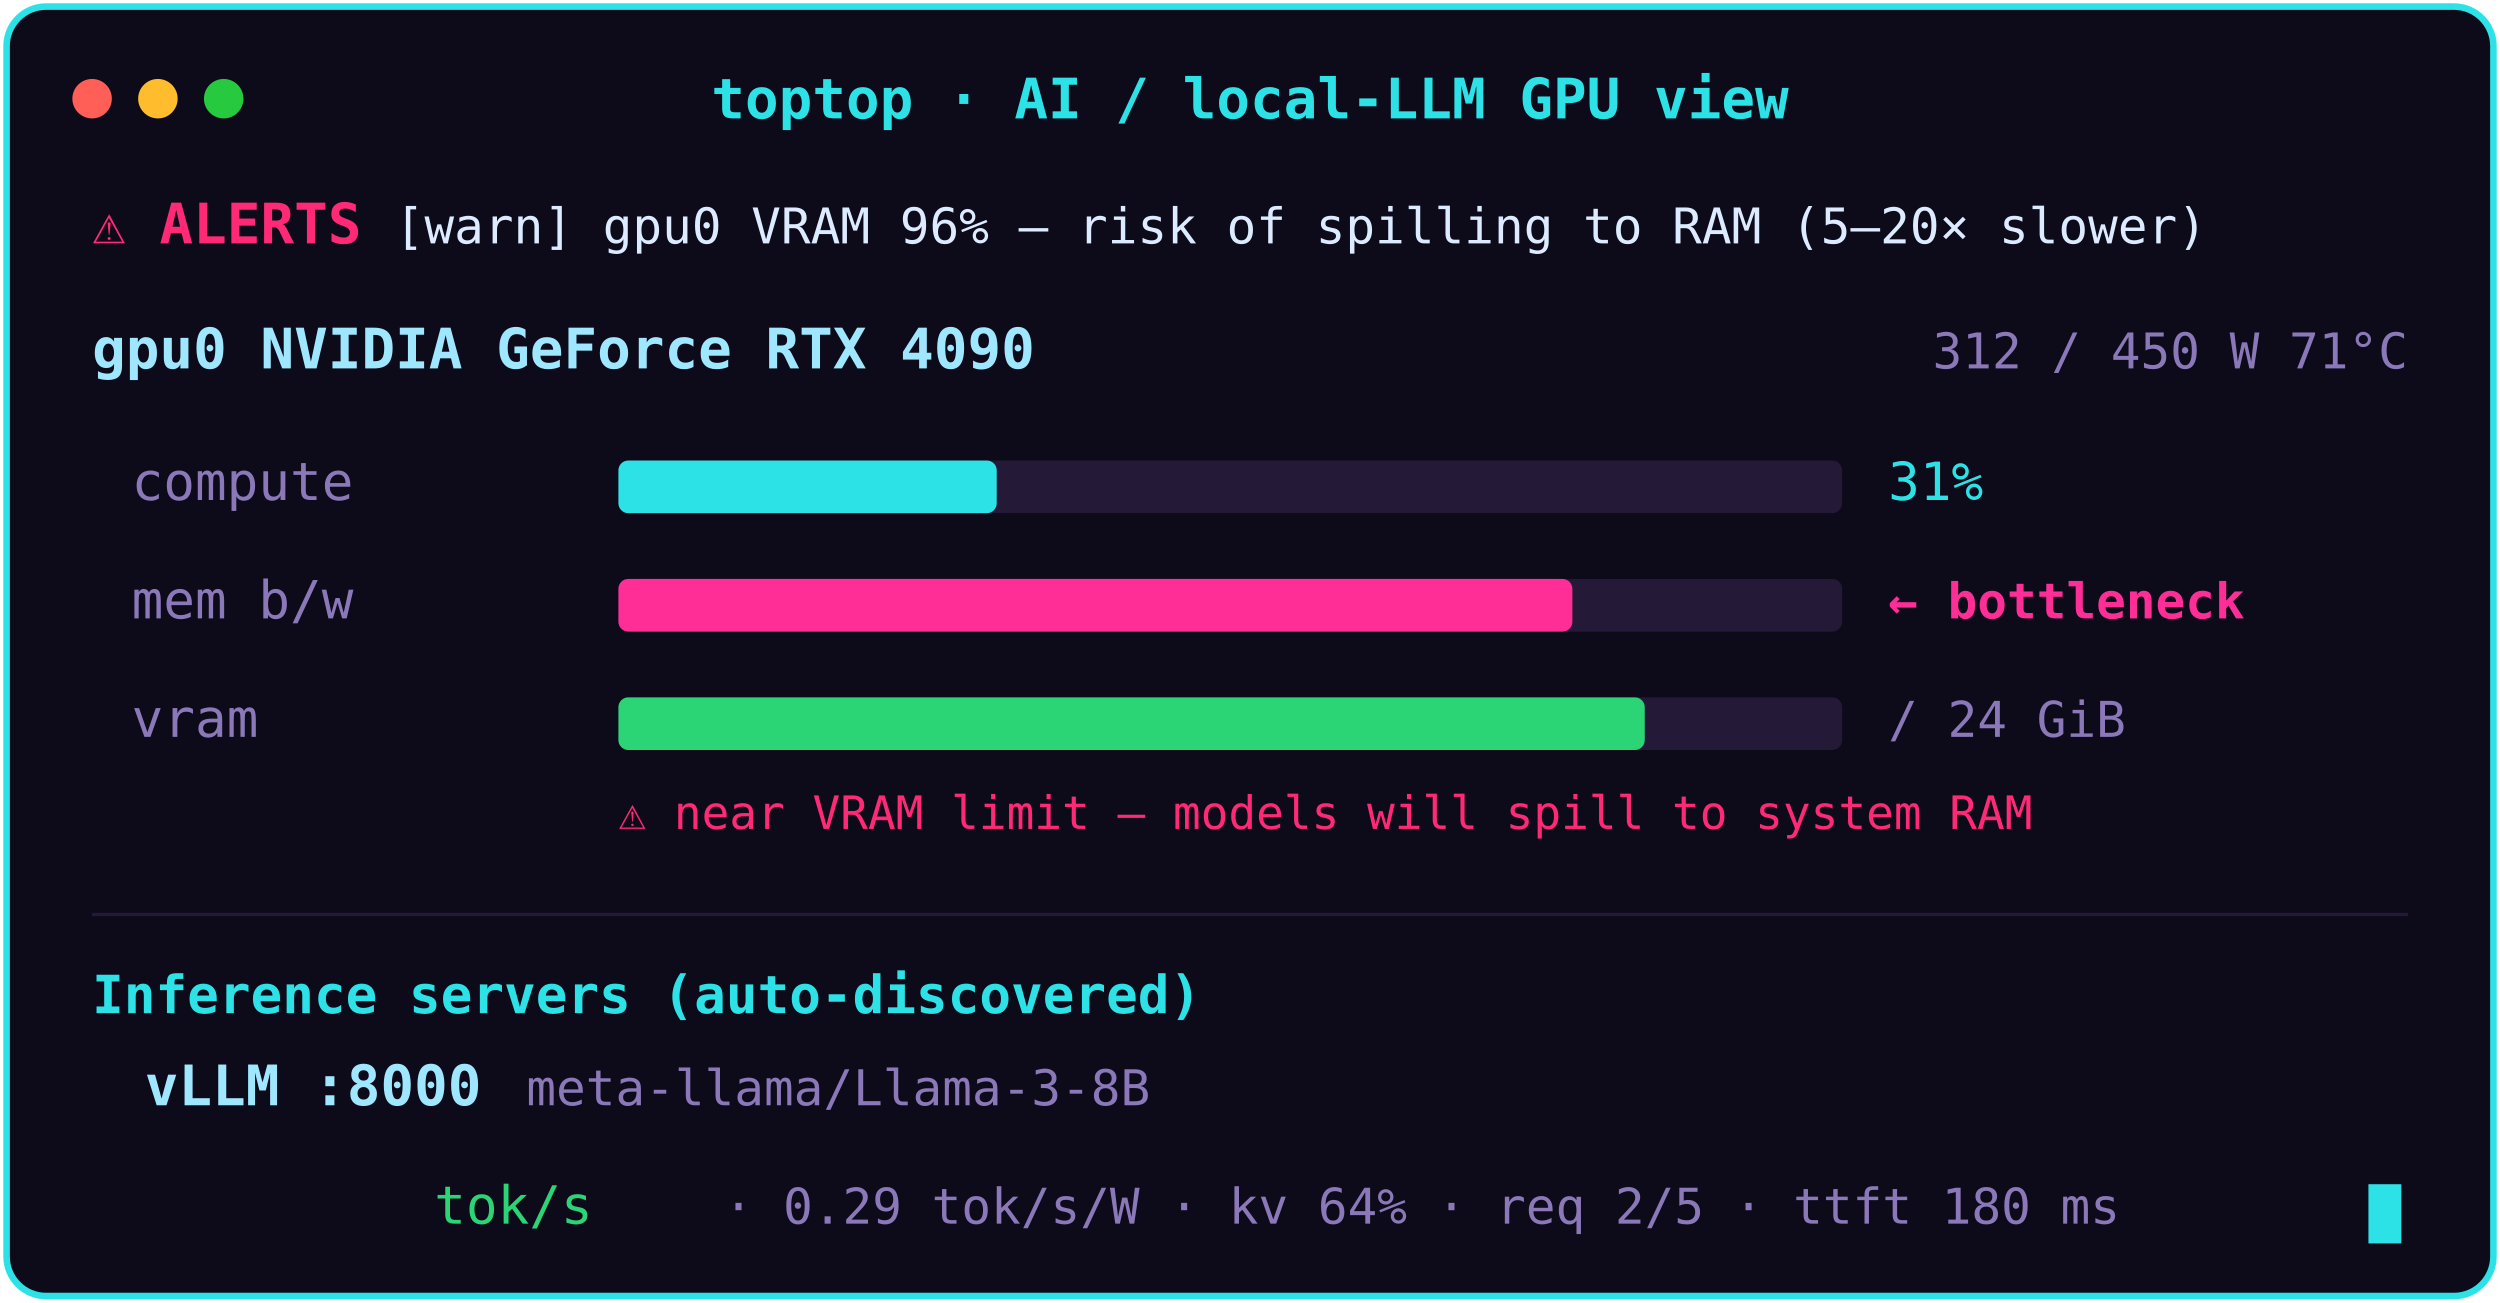
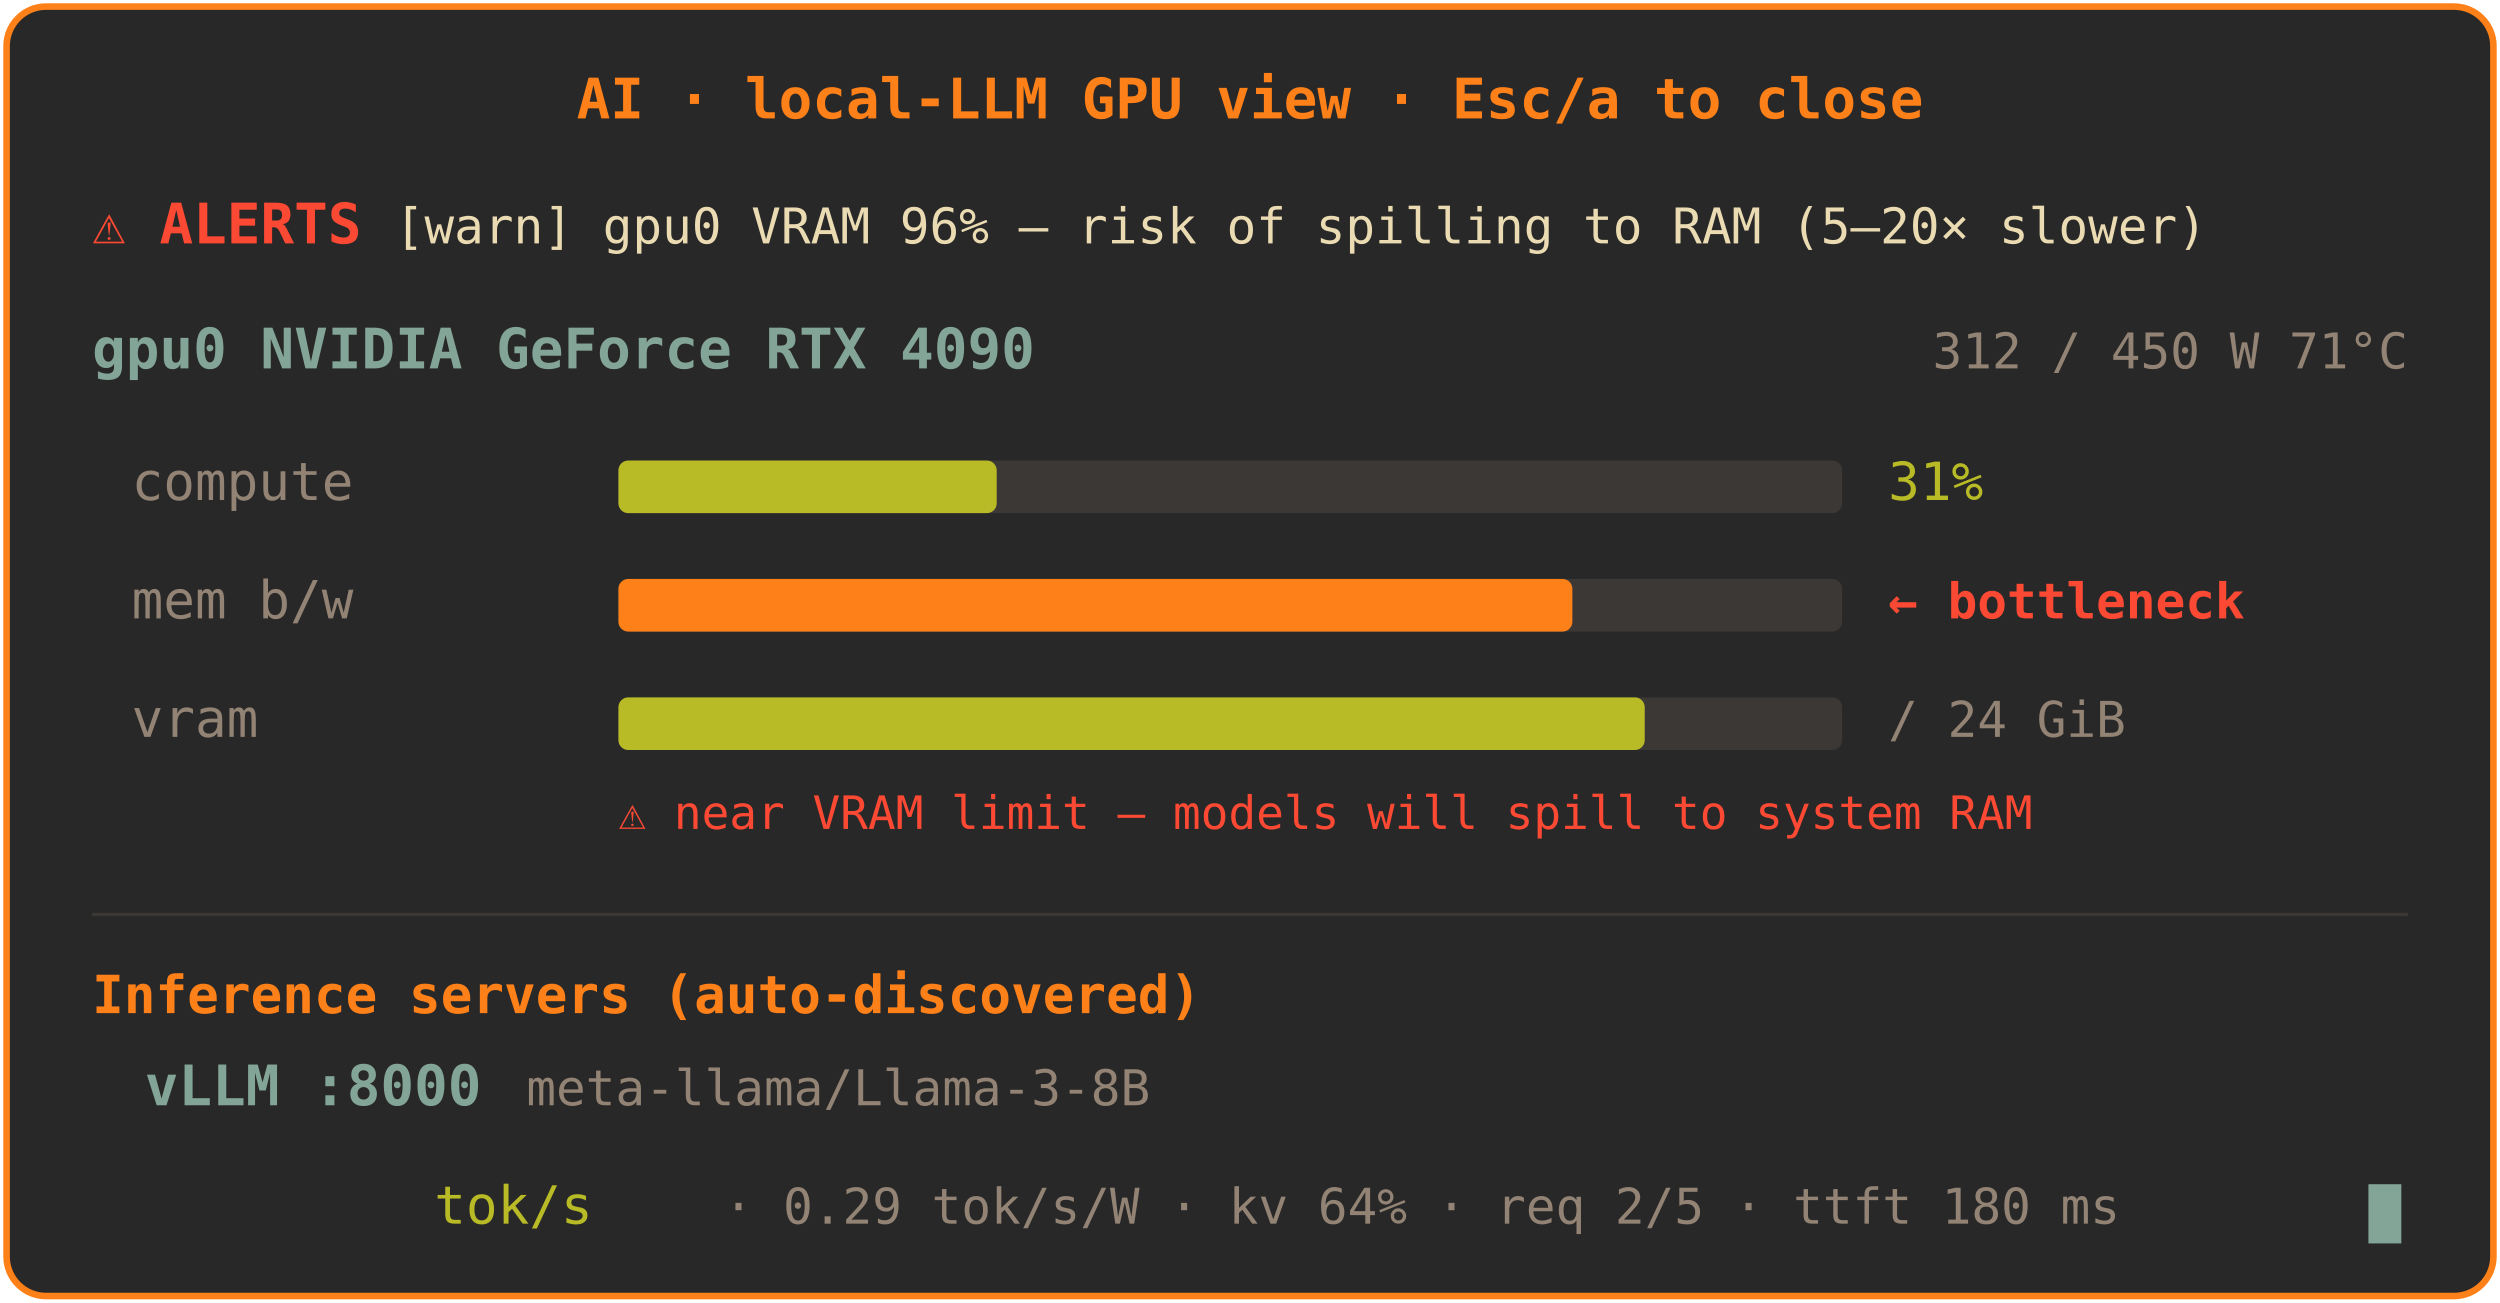
<svg xmlns="http://www.w3.org/2000/svg" viewBox="0 0 760 396" width="760" height="396" font-family="ui-monospace,monospace">
-   <rect x="2" y="2" width="756" height="392" rx="12" fill="#0d0a1a" stroke="#2de2e6" stroke-width="2" />
-   <circle cx="28" cy="30" r="6" fill="#ff5f56" />
-   <circle cx="48" cy="30" r="6" fill="#ffbd2e" />
-   <circle cx="68" cy="30" r="6" fill="#27c93f" />
-   <text x="380.0" y="36" fill="#2de2e6" font-size="17" font-weight="bold" text-anchor="middle" font-family="ui-monospace,Menlo,Consolas,monospace">toptop · AI / local-LLM GPU view</text>
-   <text x="28" y="74" fill="#ff2975" font-size="17" font-weight="bold" text-anchor="start" font-family="ui-monospace,Menlo,Consolas,monospace">⚠ ALERTS<animate attributeName="opacity" values="1;0.35;1" dur="1.1s" repeatCount="indefinite" />
+   <rect x="2" y="2" width="756" height="392" rx="12" fill="#282828" stroke="#fe8019" stroke-width="2" />
+   <text x="380.0" y="36" fill="#fe8019" font-size="17" font-weight="bold" text-anchor="middle" font-family="ui-monospace,Menlo,Consolas,monospace">AI · local-LLM GPU view · Esc/a to close</text>
+   <text x="28" y="74" fill="#fb4934" font-size="17" font-weight="bold" text-anchor="start" font-family="ui-monospace,Menlo,Consolas,monospace">⚠ ALERTS<animate attributeName="opacity" values="1;0.35;1" dur="1.1s" repeatCount="indefinite" />
  </text>
-   <text x="120" y="74" fill="#dcebff" font-size="15" font-weight="normal" text-anchor="start" font-family="ui-monospace,Menlo,Consolas,monospace">[warn] gpu0 VRAM 96% — risk of spilling to RAM (5–20× slower)</text>
-   <text x="28" y="112" fill="#9fe7ff" font-size="17" font-weight="bold" text-anchor="start" font-family="ui-monospace,Menlo,Consolas,monospace">gpu0  NVIDIA GeForce RTX 4090</text>
-   <text x="732" y="112" fill="#8a78b8" font-size="15" font-weight="normal" text-anchor="end" font-family="ui-monospace,Menlo,Consolas,monospace">312 / 450 W    71°C</text>
-   <text x="40" y="152" fill="#8a78b8" font-size="16" font-weight="normal" text-anchor="start" font-family="ui-monospace,Menlo,Consolas,monospace">compute</text>
-   <rect x="188" y="140" width="372" height="16" rx="3" fill="#241a38" />
-   <rect x="188" y="140" width="115" height="16" rx="3" fill="#2de2e6" />
-   <text x="574" y="152" fill="#2de2e6" font-size="16" font-weight="normal" text-anchor="start" font-family="ui-monospace,Menlo,Consolas,monospace">31%</text>
-   <text x="40" y="188" fill="#8a78b8" font-size="16" font-weight="normal" text-anchor="start" font-family="ui-monospace,Menlo,Consolas,monospace">mem b/w</text>
-   <rect x="188" y="176" width="372" height="16" rx="3" fill="#241a38" />
-   <rect x="188" y="176" width="290" height="16" rx="3" fill="#ff2e97">
+   <text x="120" y="74" fill="#ebdbb2" font-size="15" font-weight="normal" text-anchor="start" font-family="ui-monospace,Menlo,Consolas,monospace">[warn] gpu0 VRAM 96% — risk of spilling to RAM (5–20× slower)</text>
+   <text x="28" y="112" fill="#83a598" font-size="17" font-weight="bold" text-anchor="start" font-family="ui-monospace,Menlo,Consolas,monospace">gpu0  NVIDIA GeForce RTX 4090</text>
+   <text x="732" y="112" fill="#928374" font-size="15" font-weight="normal" text-anchor="end" font-family="ui-monospace,Menlo,Consolas,monospace">312 / 450 W    71°C</text>
+   <text x="40" y="152" fill="#928374" font-size="16" font-weight="normal" text-anchor="start" font-family="ui-monospace,Menlo,Consolas,monospace">compute</text>
+   <rect x="188" y="140" width="372" height="16" rx="3" fill="#3c3836" />
+   <rect x="188" y="140" width="115" height="16" rx="3" fill="#b8bb26" />
+   <text x="574" y="152" fill="#b8bb26" font-size="16" font-weight="normal" text-anchor="start" font-family="ui-monospace,Menlo,Consolas,monospace">31%</text>
+   <text x="40" y="188" fill="#928374" font-size="16" font-weight="normal" text-anchor="start" font-family="ui-monospace,Menlo,Consolas,monospace">mem b/w</text>
+   <rect x="188" y="176" width="372" height="16" rx="3" fill="#3c3836" />
+   <rect x="188" y="176" width="290" height="16" rx="3" fill="#fe8019">
    <animate attributeName="width" values="260;319;275;305;260" dur="3.6s" keyTimes="0;0.25;0.5;0.75;1" calcMode="spline" keySplines=".4 0 .6 1;.4 0 .6 1;.4 0 .6 1;.4 0 .6 1" repeatCount="indefinite" />
  </rect>
-   <text x="574" y="188" fill="#ff2e97" font-size="15" font-weight="bold" text-anchor="start" font-family="ui-monospace,Menlo,Consolas,monospace">← bottleneck</text>
-   <text x="40" y="224" fill="#8a78b8" font-size="16" font-weight="normal" text-anchor="start" font-family="ui-monospace,Menlo,Consolas,monospace">vram</text>
-   <rect x="188" y="212" width="372" height="16" rx="3" fill="#241a38" />
-   <rect x="188" y="212" width="312" height="16" rx="3" fill="#2bd576">
+   <text x="574" y="188" fill="#fb4934" font-size="15" font-weight="bold" text-anchor="start" font-family="ui-monospace,Menlo,Consolas,monospace">← bottleneck</text>
+   <text x="40" y="224" fill="#928374" font-size="16" font-weight="normal" text-anchor="start" font-family="ui-monospace,Menlo,Consolas,monospace">vram</text>
+   <rect x="188" y="212" width="372" height="16" rx="3" fill="#3c3836" />
+   <rect x="188" y="212" width="312" height="16" rx="3" fill="#b8bb26">
    <animate attributeName="width" values="312;360;360;312" dur="6.0s" keyTimes="0;0.5;0.85;1" calcMode="spline" keySplines=".5 0 .5 1;.5 0 .5 1;.5 0 .5 1" repeatCount="indefinite" />
-     <animate attributeName="fill" values="#2bd576;#ffd319;#ff2975;#ff2975;#2bd576" dur="6.0s" keyTimes="0;0.35;0.5;0.85;1" repeatCount="indefinite" />
+     <animate attributeName="fill" values="#b8bb26;#fabd2f;#fb4934;#fb4934;#b8bb26" dur="6.0s" keyTimes="0;0.35;0.5;0.85;1" repeatCount="indefinite" />
  </rect>
-   <text x="574" y="224" fill="#8a78b8" font-size="15" font-weight="normal" text-anchor="start" font-family="ui-monospace,Menlo,Consolas,monospace">/ 24 GiB</text>
-   <text x="188" y="252" fill="#ff2975" font-size="14" font-weight="normal" text-anchor="start" font-family="ui-monospace,Menlo,Consolas,monospace">⚠ near VRAM limit — models will spill to system RAM<animate attributeName="opacity" values="0.15;0.15;1;1;0.15" keyTimes="0;0.35;0.5;0.85;1" dur="6s" repeatCount="indefinite" />
+   <text x="574" y="224" fill="#928374" font-size="15" font-weight="normal" text-anchor="start" font-family="ui-monospace,Menlo,Consolas,monospace">/ 24 GiB</text>
+   <text x="188" y="252" fill="#fb4934" font-size="14" font-weight="normal" text-anchor="start" font-family="ui-monospace,Menlo,Consolas,monospace">⚠ near VRAM limit — models will spill to system RAM<animate attributeName="opacity" values="0.15;0.15;1;1;0.15" keyTimes="0;0.35;0.5;0.85;1" dur="6s" repeatCount="indefinite" />
  </text>
-   <line x1="28" y1="278" x2="732" y2="278" stroke="#241a38" stroke-width="1" />
-   <text x="28" y="308" fill="#2de2e6" font-size="16" font-weight="bold" text-anchor="start" font-family="ui-monospace,Menlo,Consolas,monospace">Inference servers (auto-discovered)</text>
-   <text x="44" y="336" fill="#9fe7ff" font-size="17" font-weight="bold" text-anchor="start" font-family="ui-monospace,Menlo,Consolas,monospace">vLLM :8000</text>
-   <text x="160" y="336" fill="#8a78b8" font-size="15" font-weight="normal" text-anchor="start" font-family="ui-monospace,Menlo,Consolas,monospace">meta-llama/Llama-3-8B</text>
-   <text x="44" y="372" fill="#2bd576" font-size="20" font-weight="bold" text-anchor="start" font-family="ui-monospace,Menlo,Consolas,monospace" opacity="0">80.6<animate attributeName="opacity" values="1;0;0;0;0;0" keyTimes="0;0.167;0.333;0.5;0.667;0.833" calcMode="discrete" dur="3.0s" repeatCount="indefinite" />
+   <line x1="28" y1="278" x2="732" y2="278" stroke="#3c3836" stroke-width="1" />
+   <text x="28" y="308" fill="#fe8019" font-size="16" font-weight="bold" text-anchor="start" font-family="ui-monospace,Menlo,Consolas,monospace">Inference servers (auto-discovered)</text>
+   <text x="44" y="336" fill="#83a598" font-size="17" font-weight="bold" text-anchor="start" font-family="ui-monospace,Menlo,Consolas,monospace">vLLM :8000</text>
+   <text x="160" y="336" fill="#928374" font-size="15" font-weight="normal" text-anchor="start" font-family="ui-monospace,Menlo,Consolas,monospace">meta-llama/Llama-3-8B</text>
+   <text x="44" y="372" fill="#b8bb26" font-size="20" font-weight="bold" text-anchor="start" font-family="ui-monospace,Menlo,Consolas,monospace" opacity="0">80.6<animate attributeName="opacity" values="1;0;0;0;0;0" keyTimes="0;0.167;0.333;0.5;0.667;0.833" calcMode="discrete" dur="3.0s" repeatCount="indefinite" />
  </text>
-   <text x="44" y="372" fill="#2bd576" font-size="20" font-weight="bold" text-anchor="start" font-family="ui-monospace,Menlo,Consolas,monospace" opacity="0">82.3<animate attributeName="opacity" values="0;1;0;0;0;0" keyTimes="0;0.167;0.333;0.5;0.667;0.833" calcMode="discrete" dur="3.0s" repeatCount="indefinite" />
+   <text x="44" y="372" fill="#b8bb26" font-size="20" font-weight="bold" text-anchor="start" font-family="ui-monospace,Menlo,Consolas,monospace" opacity="0">82.3<animate attributeName="opacity" values="0;1;0;0;0;0" keyTimes="0;0.167;0.333;0.5;0.667;0.833" calcMode="discrete" dur="3.0s" repeatCount="indefinite" />
  </text>
-   <text x="44" y="372" fill="#2bd576" font-size="20" font-weight="bold" text-anchor="start" font-family="ui-monospace,Menlo,Consolas,monospace" opacity="0">84.1<animate attributeName="opacity" values="0;0;1;0;0;0" keyTimes="0;0.167;0.333;0.5;0.667;0.833" calcMode="discrete" dur="3.0s" repeatCount="indefinite" />
+   <text x="44" y="372" fill="#b8bb26" font-size="20" font-weight="bold" text-anchor="start" font-family="ui-monospace,Menlo,Consolas,monospace" opacity="0">84.1<animate attributeName="opacity" values="0;0;1;0;0;0" keyTimes="0;0.167;0.333;0.5;0.667;0.833" calcMode="discrete" dur="3.0s" repeatCount="indefinite" />
  </text>
-   <text x="44" y="372" fill="#2bd576" font-size="20" font-weight="bold" text-anchor="start" font-family="ui-monospace,Menlo,Consolas,monospace" opacity="0">85.0<animate attributeName="opacity" values="0;0;0;1;0;0" keyTimes="0;0.167;0.333;0.5;0.667;0.833" calcMode="discrete" dur="3.0s" repeatCount="indefinite" />
+   <text x="44" y="372" fill="#b8bb26" font-size="20" font-weight="bold" text-anchor="start" font-family="ui-monospace,Menlo,Consolas,monospace" opacity="0">85.0<animate attributeName="opacity" values="0;0;0;1;0;0" keyTimes="0;0.167;0.333;0.5;0.667;0.833" calcMode="discrete" dur="3.0s" repeatCount="indefinite" />
  </text>
-   <text x="44" y="372" fill="#2bd576" font-size="20" font-weight="bold" text-anchor="start" font-family="ui-monospace,Menlo,Consolas,monospace" opacity="0">83.2<animate attributeName="opacity" values="0;0;0;0;1;0" keyTimes="0;0.167;0.333;0.5;0.667;0.833" calcMode="discrete" dur="3.0s" repeatCount="indefinite" />
+   <text x="44" y="372" fill="#b8bb26" font-size="20" font-weight="bold" text-anchor="start" font-family="ui-monospace,Menlo,Consolas,monospace" opacity="0">83.2<animate attributeName="opacity" values="0;0;0;0;1;0" keyTimes="0;0.167;0.333;0.5;0.667;0.833" calcMode="discrete" dur="3.0s" repeatCount="indefinite" />
  </text>
-   <text x="44" y="372" fill="#2bd576" font-size="20" font-weight="bold" text-anchor="start" font-family="ui-monospace,Menlo,Consolas,monospace" opacity="0">81.4<animate attributeName="opacity" values="0;0;0;0;0;1" keyTimes="0;0.167;0.333;0.5;0.667;0.833" calcMode="discrete" dur="3.0s" repeatCount="indefinite" />
+   <text x="44" y="372" fill="#b8bb26" font-size="20" font-weight="bold" text-anchor="start" font-family="ui-monospace,Menlo,Consolas,monospace" opacity="0">81.4<animate attributeName="opacity" values="0;0;0;0;0;1" keyTimes="0;0.167;0.333;0.5;0.667;0.833" calcMode="discrete" dur="3.0s" repeatCount="indefinite" />
  </text>
-   <text x="132" y="372" fill="#2bd576" font-size="16" font-weight="normal" text-anchor="start" font-family="ui-monospace,Menlo,Consolas,monospace">tok/s</text>
-   <text x="220" y="372" fill="#8a78b8" font-size="15" font-weight="normal" text-anchor="start" font-family="ui-monospace,Menlo,Consolas,monospace">·  0.29 tok/s/W   ·   kv 64%   ·   req 2/5   ·   ttft 180 ms</text>
-   <rect x="720" y="360" width="10" height="18" fill="#2de2e6">
+   <text x="132" y="372" fill="#b8bb26" font-size="16" font-weight="normal" text-anchor="start" font-family="ui-monospace,Menlo,Consolas,monospace">tok/s</text>
+   <text x="220" y="372" fill="#928374" font-size="15" font-weight="normal" text-anchor="start" font-family="ui-monospace,Menlo,Consolas,monospace">·  0.29 tok/s/W   ·   kv 64%   ·   req 2/5   ·   ttft 180 ms</text>
+   <rect x="720" y="360" width="10" height="18" fill="#83a598">
    <animate attributeName="opacity" values="1;1;0;0" dur="1s" repeatCount="indefinite" />
  </rect>
</svg>
